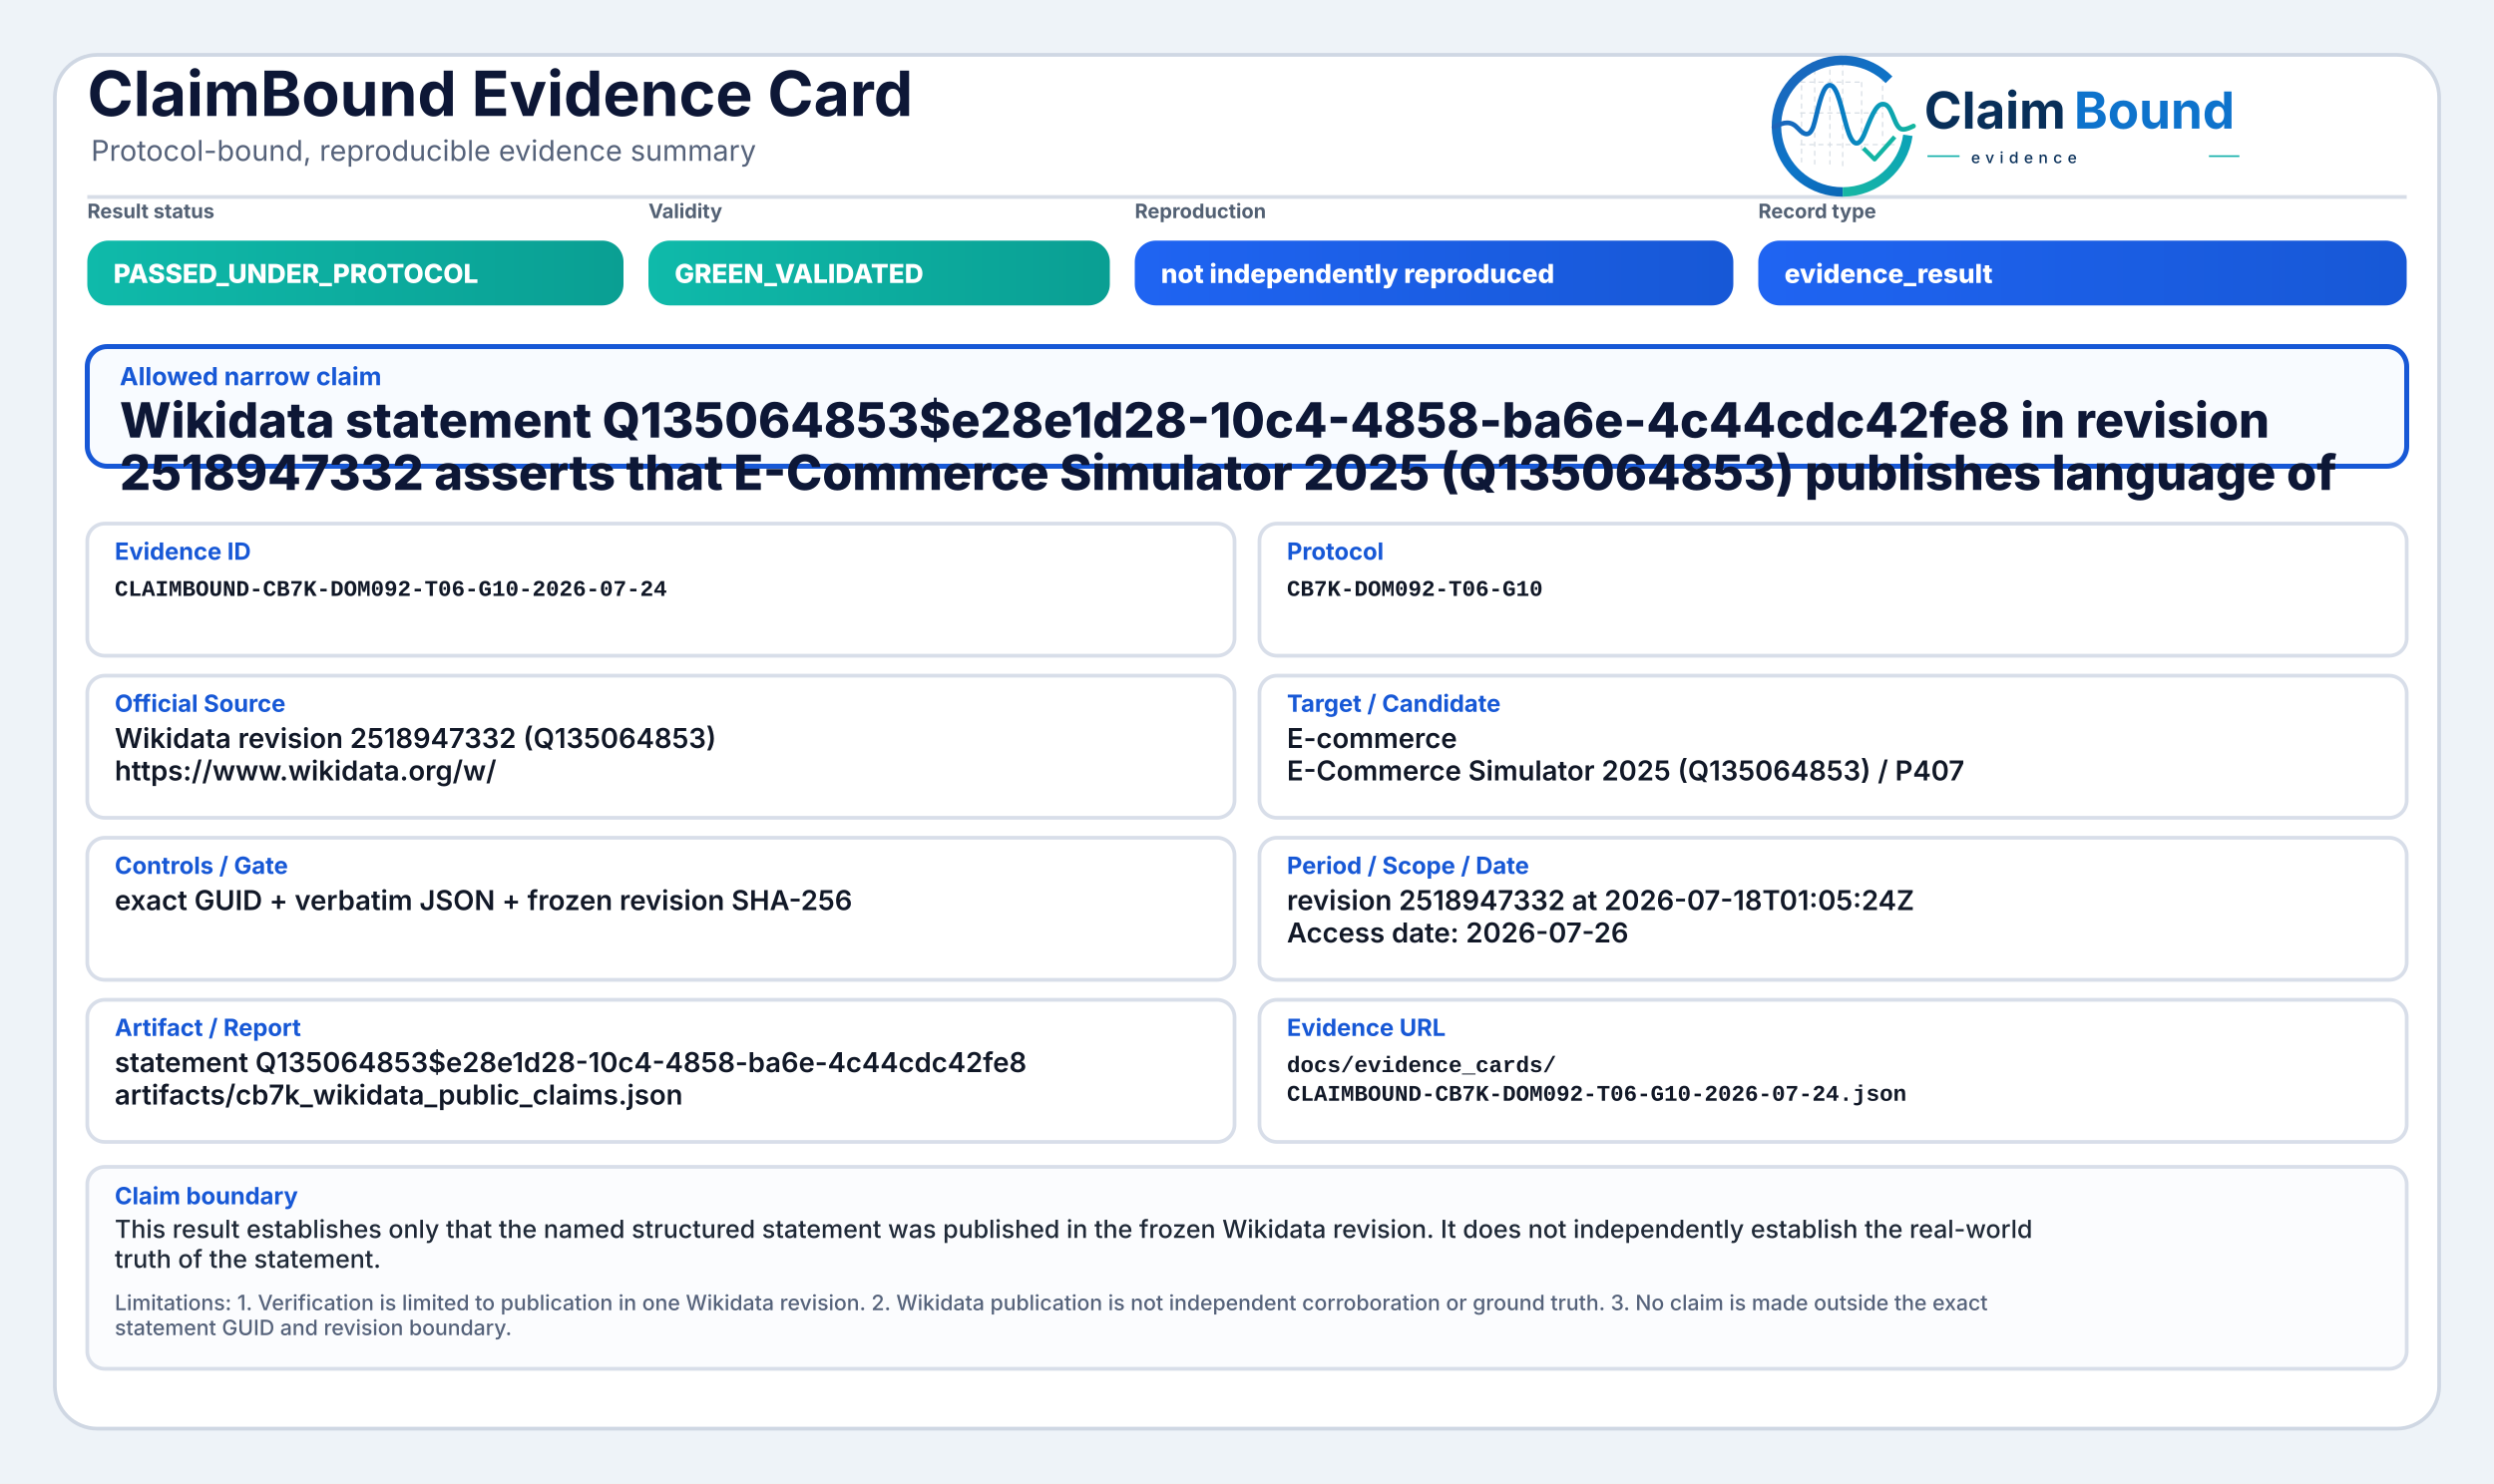
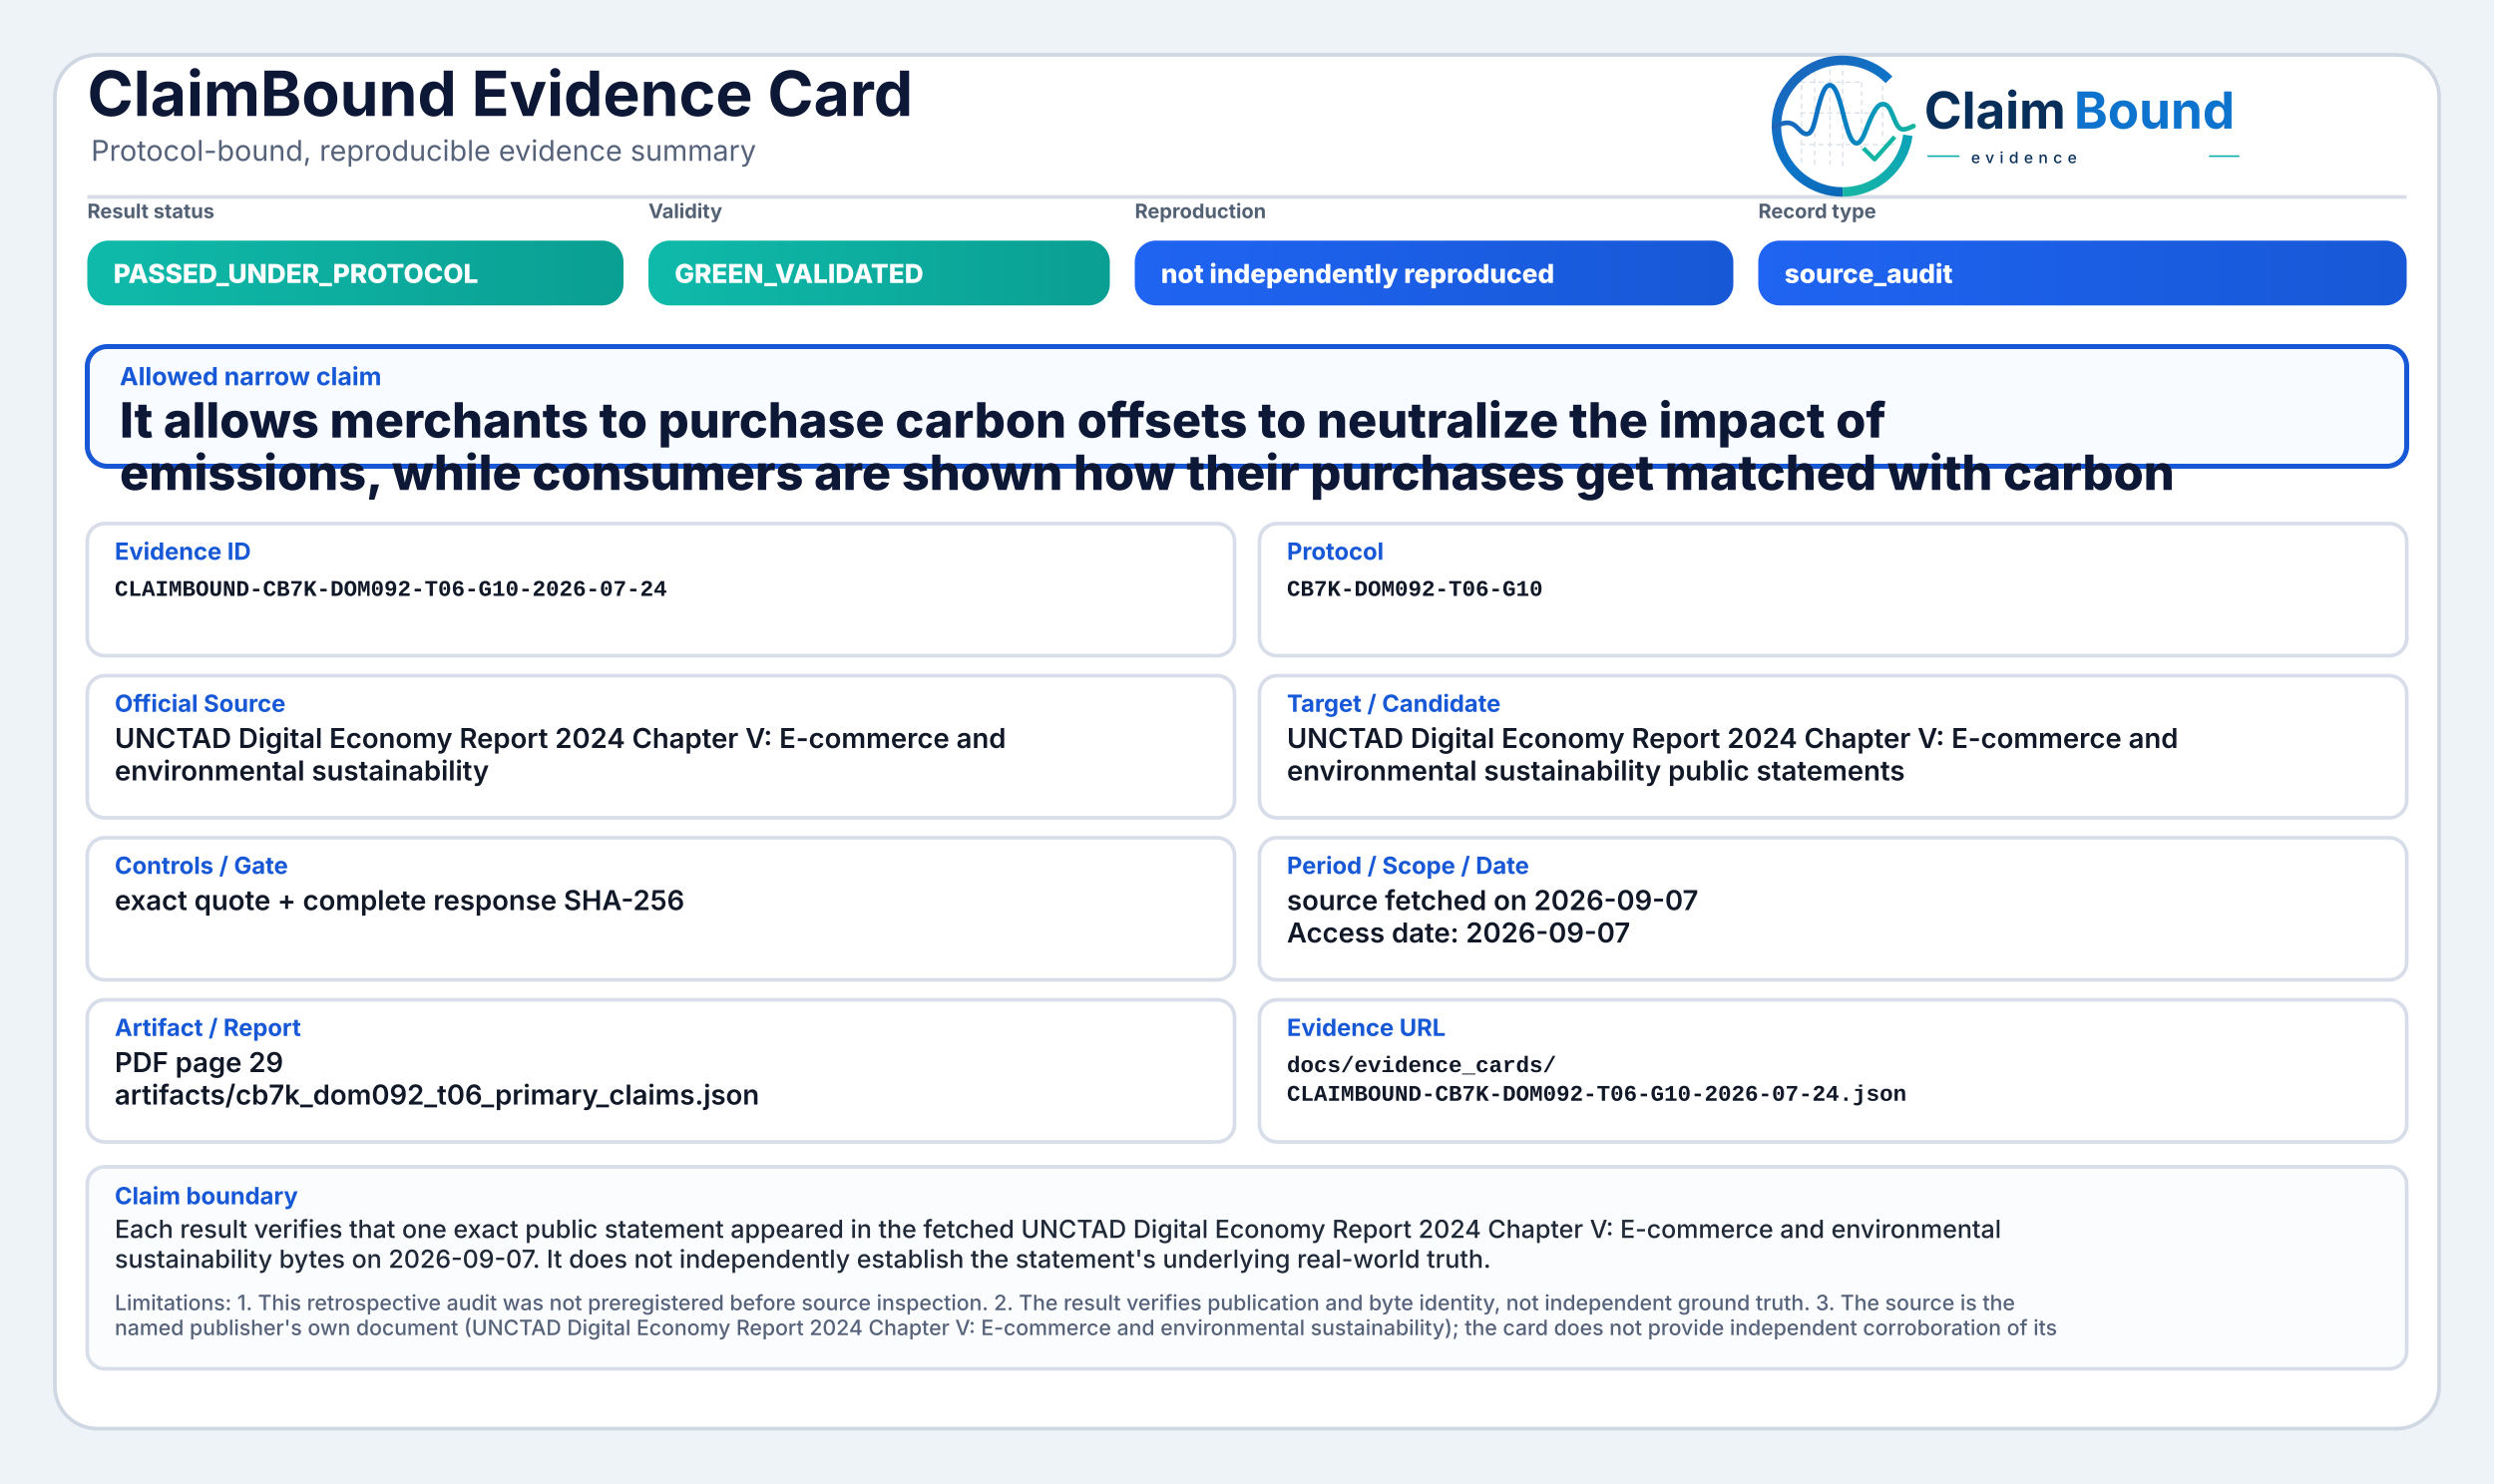
<svg xmlns="http://www.w3.org/2000/svg" width="2000" height="1190" viewBox="0 0 2000 1190" role="img" aria-label="ClaimBound Evidence Card">
  <defs>
    <linearGradient id="greenGrad" x1="0" y1="0" x2="1" y2="0">
      <stop offset="0%" stop-color="#0fbaaa" />
      <stop offset="100%" stop-color="#0a9f93" />
    </linearGradient>
    <linearGradient id="yellowGrad" x1="0" y1="0" x2="1" y2="0">
      <stop offset="0%" stop-color="#fbbf24" />
      <stop offset="100%" stop-color="#d97706" />
    </linearGradient>
    <linearGradient id="amberGrad" x1="0" y1="0" x2="1" y2="0">
      <stop offset="0%" stop-color="#f97316" />
      <stop offset="100%" stop-color="#c2410c" />
    </linearGradient>
    <linearGradient id="redGrad" x1="0" y1="0" x2="1" y2="0">
      <stop offset="0%" stop-color="#ef4444" />
      <stop offset="100%" stop-color="#b91c1c" />
    </linearGradient>
    <linearGradient id="grayGrad" x1="0" y1="0" x2="1" y2="0">
      <stop offset="0%" stop-color="#64748b" />
      <stop offset="100%" stop-color="#475569" />
    </linearGradient>
    <linearGradient id="blueGrad" x1="0" y1="0" x2="1" y2="0">
      <stop offset="0%" stop-color="#1f64f2" />
      <stop offset="100%" stop-color="#1758d6" />
    </linearGradient>
    <linearGradient id="logoRingBlue" x1="73" y1="453" x2="348" y2="793" gradientUnits="userSpaceOnUse">
      <stop offset="0" stop-color="#1E64BA" />
      <stop offset="0.55" stop-color="#0C75C8" />
      <stop offset="1" stop-color="#0A5FAB" />
    </linearGradient>
    <linearGradient id="logoRingTeal" x1="221" y1="792" x2="403" y2="594" gradientUnits="userSpaceOnUse">
      <stop offset="0" stop-color="#18B7A3" />
      <stop offset="1" stop-color="#089EBC" />
    </linearGradient>
    <linearGradient id="logoSignalGradient" x1="61" y1="628" x2="404" y2="628" gradientUnits="userSpaceOnUse">
      <stop offset="0" stop-color="#1E64BA" />
      <stop offset="0.43" stop-color="#0877C4" />
      <stop offset="0.72" stop-color="#0A97BB" />
      <stop offset="1" stop-color="#14B69E" />
    </linearGradient>
  </defs>
  <rect x="0" y="0" width="2000" height="1190" fill="#eef3f8" />
  <rect x="44" y="44" width="1912" height="1102" rx="34" fill="#ffffff" stroke="#cfd7e3" stroke-width="3" />
  <path d="M70 158 H1930" stroke="#d7dde7" stroke-width="3" />
  <text x="70" y="93" font-family="Inter, Segoe UI, Arial, sans-serif" font-size="50" font-weight="750" fill="#0d1736">ClaimBound Evidence Card</text>
  <text x="73" y="129" font-family="Inter, Segoe UI, Arial, sans-serif" font-size="23" font-weight="400" fill="#55627a">Protocol-bound, reproducible evidence summary</text>
  <g aria-label="ClaimBound evidence logo" transform="translate(1415,52) scale(0.33) translate(-40,-478)">
    <g stroke-linecap="butt" stroke-linejoin="round">
      <g stroke="#CBD3DC" stroke-width="3.2" stroke-linecap="round" stroke-dasharray="10 12" opacity="0.72">
        <path d="M130 507V714" />
        <path d="M162 490V719" />
        <path d="M199 491V719" />
        <path d="M230 471V726" />
        <path d="M276 521V690" />
        <path d="M327 508V650" />
        <path d="M128 520H277" />
        <path d="M128 595H327" />
        <path d="M128 672H355" />
      </g>
      <path d="M342.6 514.3A160 160 0 1 0 230 787" fill="none" stroke="url(#logoRingBlue)" stroke-width="23" />
      <path d="M230 787A160 160 0 0 0 388.4 649.3" fill="none" stroke="url(#logoRingTeal)" stroke-width="23" />
      <path d="M63 629.5C87 616.4 104.3 613.6 121.2 632.2C140.7 653.8 153.4 651.6 162.1 616.2C173.8 568.5 182.5 527.5 198.9 527.5C217.5 527.5 228.4 590.6 240.3 630.8C253.4 675.4 268.6 682.8 284.6 641.5C303.5 592.9 315.2 567.6 333.7 574.7C352.6 582 355.7 635.1 376.6 634.9C386.2 634.8 394 630.4 402 626.8" fill="none" stroke="url(#logoSignalGradient)" stroke-width="11.5" stroke-linecap="round" />
      <path d="M284 684.5L307.5 707.7L353 657" fill="none" stroke="#12B4A4" stroke-width="10.5" stroke-linecap="square" />
    </g>
    <text x="428" y="633" font-family="Inter, Segoe UI, Arial, sans-serif" font-size="124" font-weight="750" fill="#082F59" text-rendering="geometricPrecision">Claim</text>
    <text x="792" y="633" font-family="Inter, Segoe UI, Arial, sans-serif" font-size="124" font-weight="750" fill="#0E73CC" text-rendering="geometricPrecision">Bound</text>
    <line x1="436" y1="700" x2="514" y2="700" stroke="#11AFA9" stroke-width="4" />
    <text x="542" y="717" font-family="Inter, Segoe UI, Arial, sans-serif" font-size="38" font-weight="500" letter-spacing="13" fill="#082F59">evidence</text>
    <line x1="1120" y1="700" x2="1194" y2="700" stroke="#11AFA9" stroke-width="4" />
  </g>
  <text x="70" y="175" font-family="Inter, Segoe UI, Arial, sans-serif" font-size="16" font-weight="650" fill="#536174">Result status</text>
  <rect x="70" y="193" width="430" height="52" rx="17" fill="url(#greenGrad)" />
  <text x="91" y="227" font-family="Inter, Segoe UI, Arial, sans-serif" font-size="21" font-weight="800" fill="#ffffff">PASSED_UNDER_PROTOCOL</text>
  <text x="520" y="175" font-family="Inter, Segoe UI, Arial, sans-serif" font-size="16" font-weight="650" fill="#536174">Validity</text>
  <rect x="520" y="193" width="370" height="52" rx="17" fill="url(#greenGrad)" />
  <text x="541" y="227" font-family="Inter, Segoe UI, Arial, sans-serif" font-size="21" font-weight="800" fill="#ffffff">GREEN_VALIDATED</text>
  <text x="910" y="175" font-family="Inter, Segoe UI, Arial, sans-serif" font-size="16" font-weight="650" fill="#536174">Reproduction</text>
  <rect x="910" y="193" width="480" height="52" rx="17" fill="url(#blueGrad)" />
  <text x="931" y="227" font-family="Inter, Segoe UI, Arial, sans-serif" font-size="21" font-weight="800" fill="#ffffff">not independently reproduced</text>
  <text x="1410" y="175" font-family="Inter, Segoe UI, Arial, sans-serif" font-size="16" font-weight="650" fill="#536174">Record type</text>
  <rect x="1410" y="193" width="520" height="52" rx="17" fill="url(#blueGrad)" />
-   <text x="1431" y="227" font-family="Inter, Segoe UI, Arial, sans-serif" font-size="21" font-weight="800" fill="#ffffff">evidence_result</text>
+   <text x="1431" y="227" font-family="Inter, Segoe UI, Arial, sans-serif" font-size="21" font-weight="800" fill="#ffffff">source_audit</text>
  <rect x="70" y="278" width="1860" height="96" rx="16" fill="#f8fbff" stroke="#1758d6" stroke-width="4" />
  <text x="96" y="309" font-family="Inter, Segoe UI, Arial, sans-serif" font-size="20" font-weight="750" fill="#1758d6">Allowed narrow claim</text>
-   <text x="96" y="351" font-family="Inter, Segoe UI, Arial, sans-serif" font-size="39" font-weight="800" fill="#0d1736">Wikidata statement Q135064853$e28e1d28-10c4-4858-ba6e-4c44cdc42fe8 in revision</text>
-   <text x="96" y="393" font-family="Inter, Segoe UI, Arial, sans-serif" font-size="39" font-weight="800" fill="#0d1736">2518947332 asserts that E-Commerce Simulator 2025 (Q135064853) publishes language of</text>
+   <text x="96" y="351" font-family="Inter, Segoe UI, Arial, sans-serif" font-size="39" font-weight="800" fill="#0d1736">It allows merchants to purchase carbon offsets to neutralize the impact of</text>
+   <text x="96" y="393" font-family="Inter, Segoe UI, Arial, sans-serif" font-size="39" font-weight="800" fill="#0d1736">emissions, while consumers are shown how their purchases get matched with carbon</text>
  <rect x="70" y="420" width="920" height="106" rx="14" fill="#ffffff" stroke="#d8dee9" stroke-width="3" />
  <text x="92" y="449" font-family="Inter, Segoe UI, Arial, sans-serif" font-size="19" font-weight="750" fill="#1758d6">Evidence ID</text>
  <text x="92" y="478" font-family="SFMono-Regular, Consolas, Liberation Mono, monospace" font-size="18" font-weight="600" fill="#111827">CLAIMBOUND-CB7K-DOM092-T06-G10-2026-07-24</text>
  <rect x="1010" y="420" width="920" height="106" rx="14" fill="#ffffff" stroke="#d8dee9" stroke-width="3" />
  <text x="1032" y="449" font-family="Inter, Segoe UI, Arial, sans-serif" font-size="19" font-weight="750" fill="#1758d6">Protocol</text>
  <text x="1032" y="478" font-family="SFMono-Regular, Consolas, Liberation Mono, monospace" font-size="18" font-weight="600" fill="#111827">CB7K-DOM092-T06-G10</text>
  <rect x="70" y="542" width="920" height="114" rx="14" fill="#ffffff" stroke="#d8dee9" stroke-width="3" />
  <text x="92" y="571" font-family="Inter, Segoe UI, Arial, sans-serif" font-size="19" font-weight="750" fill="#1758d6">Official Source</text>
-   <text x="92" y="600" font-family="Inter, Segoe UI, Arial, sans-serif" font-size="22" font-weight="600" fill="#111827">Wikidata revision 2518947332 (Q135064853)</text>
-   <text x="92" y="626" font-family="Inter, Segoe UI, Arial, sans-serif" font-size="22" font-weight="600" fill="#111827">https://www.wikidata.org/w/</text>
+   <text x="92" y="600" font-family="Inter, Segoe UI, Arial, sans-serif" font-size="22" font-weight="600" fill="#111827">UNCTAD Digital Economy Report 2024 Chapter V: E-commerce and</text>
+   <text x="92" y="626" font-family="Inter, Segoe UI, Arial, sans-serif" font-size="22" font-weight="600" fill="#111827">environmental sustainability</text>
  <rect x="1010" y="542" width="920" height="114" rx="14" fill="#ffffff" stroke="#d8dee9" stroke-width="3" />
  <text x="1032" y="571" font-family="Inter, Segoe UI, Arial, sans-serif" font-size="19" font-weight="750" fill="#1758d6">Target / Candidate</text>
-   <text x="1032" y="600" font-family="Inter, Segoe UI, Arial, sans-serif" font-size="22" font-weight="600" fill="#111827">E-commerce</text>
-   <text x="1032" y="626" font-family="Inter, Segoe UI, Arial, sans-serif" font-size="22" font-weight="600" fill="#111827">E-Commerce Simulator 2025 (Q135064853) / P407</text>
+   <text x="1032" y="600" font-family="Inter, Segoe UI, Arial, sans-serif" font-size="22" font-weight="600" fill="#111827">UNCTAD Digital Economy Report 2024 Chapter V: E-commerce and</text>
+   <text x="1032" y="626" font-family="Inter, Segoe UI, Arial, sans-serif" font-size="22" font-weight="600" fill="#111827">environmental sustainability public statements</text>
  <rect x="70" y="672" width="920" height="114" rx="14" fill="#ffffff" stroke="#d8dee9" stroke-width="3" />
  <text x="92" y="701" font-family="Inter, Segoe UI, Arial, sans-serif" font-size="19" font-weight="750" fill="#1758d6">Controls / Gate</text>
-   <text x="92" y="730" font-family="Inter, Segoe UI, Arial, sans-serif" font-size="22" font-weight="600" fill="#111827">exact GUID + verbatim JSON + frozen revision SHA-256</text>
+   <text x="92" y="730" font-family="Inter, Segoe UI, Arial, sans-serif" font-size="22" font-weight="600" fill="#111827">exact quote + complete response SHA-256</text>
  <rect x="1010" y="672" width="920" height="114" rx="14" fill="#ffffff" stroke="#d8dee9" stroke-width="3" />
  <text x="1032" y="701" font-family="Inter, Segoe UI, Arial, sans-serif" font-size="19" font-weight="750" fill="#1758d6">Period / Scope / Date</text>
-   <text x="1032" y="730" font-family="Inter, Segoe UI, Arial, sans-serif" font-size="22" font-weight="600" fill="#111827">revision 2518947332 at 2026-07-18T01:05:24Z</text>
-   <text x="1032" y="756" font-family="Inter, Segoe UI, Arial, sans-serif" font-size="22" font-weight="600" fill="#111827">Access date: 2026-07-26</text>
+   <text x="1032" y="730" font-family="Inter, Segoe UI, Arial, sans-serif" font-size="22" font-weight="600" fill="#111827">source fetched on 2026-09-07</text>
+   <text x="1032" y="756" font-family="Inter, Segoe UI, Arial, sans-serif" font-size="22" font-weight="600" fill="#111827">Access date: 2026-09-07</text>
  <rect x="70" y="802" width="920" height="114" rx="14" fill="#ffffff" stroke="#d8dee9" stroke-width="3" />
  <text x="92" y="831" font-family="Inter, Segoe UI, Arial, sans-serif" font-size="19" font-weight="750" fill="#1758d6">Artifact / Report</text>
-   <text x="92" y="860" font-family="Inter, Segoe UI, Arial, sans-serif" font-size="22" font-weight="600" fill="#111827">statement Q135064853$e28e1d28-10c4-4858-ba6e-4c44cdc42fe8</text>
-   <text x="92" y="886" font-family="Inter, Segoe UI, Arial, sans-serif" font-size="22" font-weight="600" fill="#111827">artifacts/cb7k_wikidata_public_claims.json</text>
+   <text x="92" y="860" font-family="Inter, Segoe UI, Arial, sans-serif" font-size="22" font-weight="600" fill="#111827">PDF page 29</text>
+   <text x="92" y="886" font-family="Inter, Segoe UI, Arial, sans-serif" font-size="22" font-weight="600" fill="#111827">artifacts/cb7k_dom092_t06_primary_claims.json</text>
  <rect x="1010" y="802" width="920" height="114" rx="14" fill="#ffffff" stroke="#d8dee9" stroke-width="3" />
  <text x="1032" y="831" font-family="Inter, Segoe UI, Arial, sans-serif" font-size="19" font-weight="750" fill="#1758d6">Evidence URL</text>
  <text x="1032" y="860" font-family="SFMono-Regular, Consolas, Liberation Mono, monospace" font-size="18" font-weight="600" fill="#111827">docs/evidence_cards/</text>
  <text x="1032" y="883" font-family="SFMono-Regular, Consolas, Liberation Mono, monospace" font-size="18" font-weight="600" fill="#111827">CLAIMBOUND-CB7K-DOM092-T06-G10-2026-07-24.json</text>
  <rect x="70" y="936" width="1860" height="162" rx="14" fill="#fbfcfe" stroke="#d8dee9" stroke-width="3" />
  <text x="92" y="966" font-family="Inter, Segoe UI, Arial, sans-serif" font-size="19" font-weight="750" fill="#1758d6">Claim boundary</text>
-   <text x="92" y="993" font-family="Inter, Segoe UI, Arial, sans-serif" font-size="20" font-weight="500" fill="#1f2937">This result establishes only that the named structured statement was published in the frozen Wikidata revision. It does not independently establish the real-world</text>
-   <text x="92" y="1017" font-family="Inter, Segoe UI, Arial, sans-serif" font-size="20" font-weight="500" fill="#1f2937">truth of the statement.</text>
-   <text x="92" y="1051" font-family="Inter, Segoe UI, Arial, sans-serif" font-size="17" font-weight="500" fill="#55627a">Limitations: 1. Verification is limited to publication in one Wikidata revision. 2. Wikidata publication is not independent corroboration or ground truth. 3. No claim is made outside the exact</text>
-   <text x="92" y="1071" font-family="Inter, Segoe UI, Arial, sans-serif" font-size="17" font-weight="500" fill="#55627a">statement GUID and revision boundary.</text>
+   <text x="92" y="993" font-family="Inter, Segoe UI, Arial, sans-serif" font-size="20" font-weight="500" fill="#1f2937">Each result verifies that one exact public statement appeared in the fetched UNCTAD Digital Economy Report 2024 Chapter V: E-commerce and environmental</text>
+   <text x="92" y="1017" font-family="Inter, Segoe UI, Arial, sans-serif" font-size="20" font-weight="500" fill="#1f2937">sustainability bytes on 2026-09-07. It does not independently establish the statement's underlying real-world truth.</text>
+   <text x="92" y="1051" font-family="Inter, Segoe UI, Arial, sans-serif" font-size="17" font-weight="500" fill="#55627a">Limitations: 1. This retrospective audit was not preregistered before source inspection. 2. The result verifies publication and byte identity, not independent ground truth. 3. The source is the</text>
+   <text x="92" y="1071" font-family="Inter, Segoe UI, Arial, sans-serif" font-size="17" font-weight="500" fill="#55627a">named publisher's own document (UNCTAD Digital Economy Report 2024 Chapter V: E-commerce and environmental sustainability); the card does not provide independent corroboration of its</text>
</svg>
